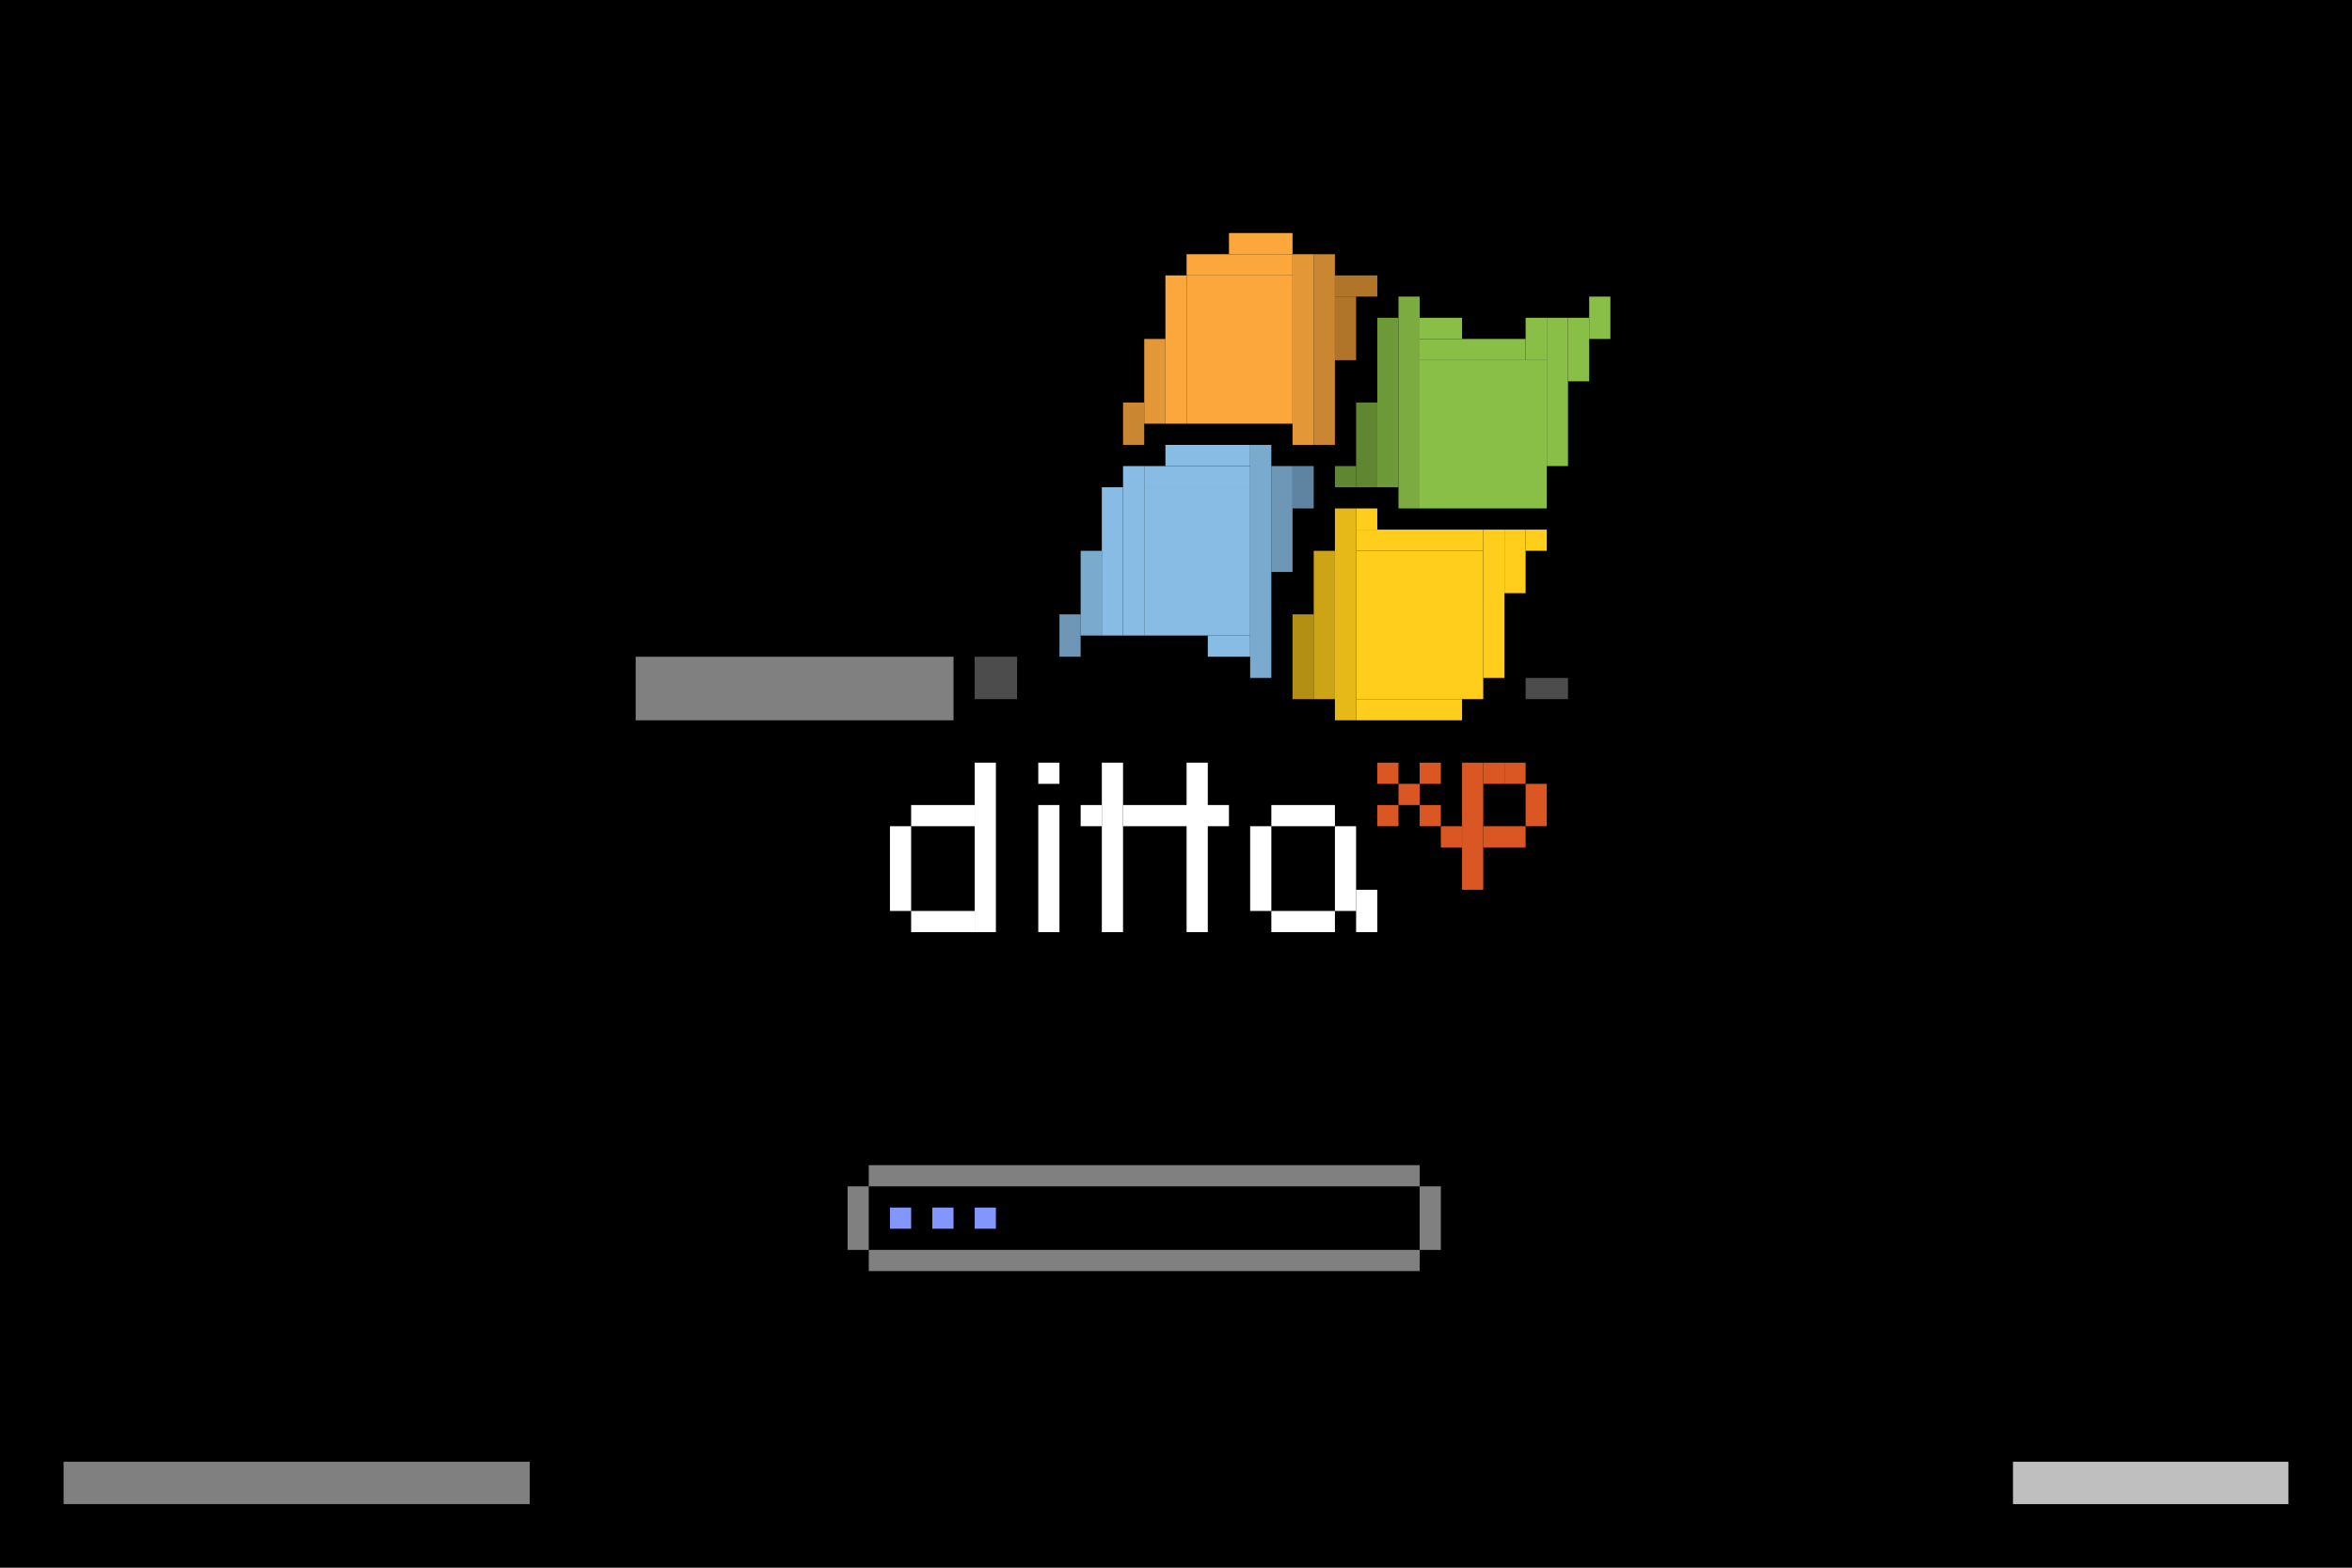
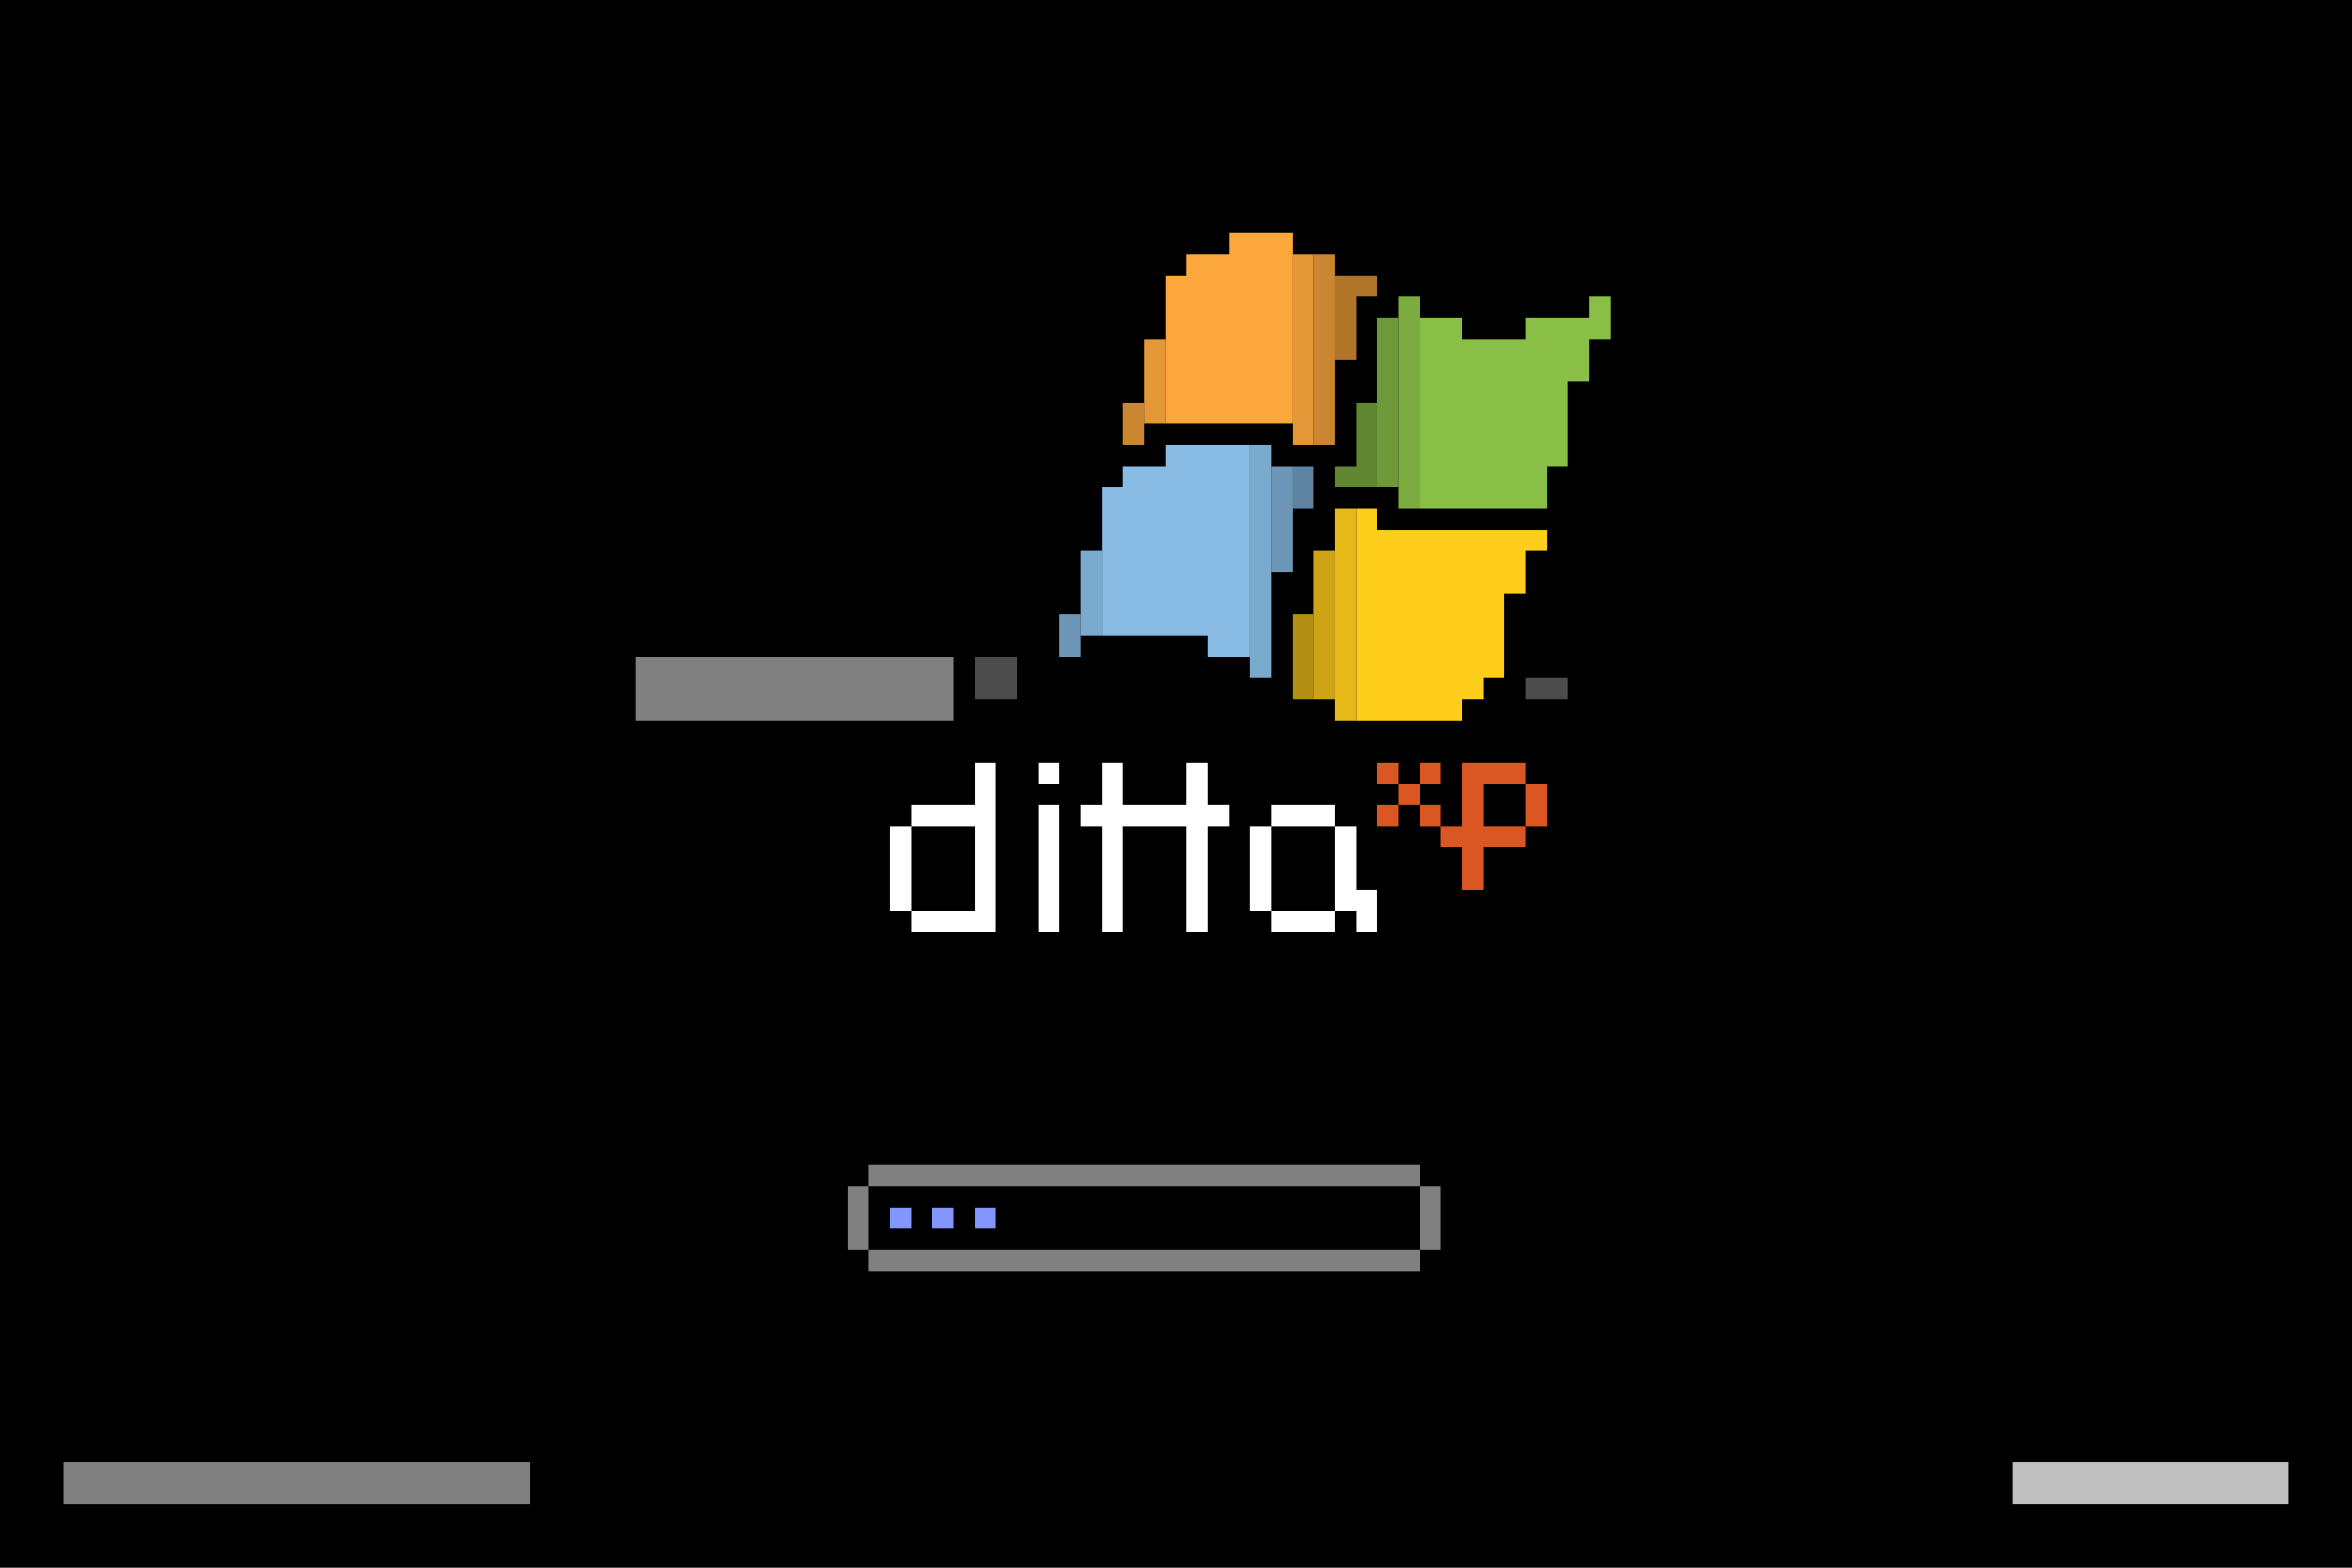
- <svg xmlns="http://www.w3.org/2000/svg" width="111" height="74" viewBox="0 0 111 74" fill="none">
-   <g clip-path="url(#clip0_1753_3345)">
-     <rect width="111" height="74" fill="black" />
-     <rect opacity="0.75" x="95" y="69" width="13" height="2" fill="white" />
-     <rect opacity="0.5" x="3" y="69" width="22" height="2" fill="white" />
-     <rect opacity="0.5" x="41" y="55" width="26" height="1" fill="white" />
-     <rect opacity="0.5" x="67" y="56" width="1" height="3" fill="white" />
-     <rect opacity="0.5" x="40" y="56" width="1" height="3" fill="white" />
-     <rect opacity="0.5" x="41" y="59" width="26" height="1" fill="white" />
-     <rect x="42" y="57" width="1" height="1" fill="#8396FD" />
-     <rect x="44" y="57" width="1" height="1" fill="#8396FD" />
-     <rect x="46" y="57" width="1" height="1" fill="#8396FD" />
-     <rect x="65" y="36" width="1" height="1" fill="#DA5622" />
-     <rect x="66" y="37" width="1" height="1" fill="#DA5622" />
-     <rect x="67" y="38" width="1" height="1" fill="#DA5622" />
-     <rect x="68" y="39" width="1" height="1" fill="#DA5622" />
-     <rect x="70" y="36" width="1" height="1" fill="#DA5622" />
-     <rect x="71" y="36" width="1" height="1" fill="#DA5622" />
-     <rect x="72" y="37" width="1" height="2" fill="#DA5622" />
-     <rect x="70" y="39" width="2" height="1" fill="#DA5622" />
-     <rect x="69" y="36" width="1" height="6" fill="#DA5622" />
-     <rect x="67" y="36" width="1" height="1" fill="#DA5622" />
-     <rect x="65" y="38" width="1" height="1" fill="#DA5622" />
-     <rect x="60" y="38" width="3" height="1" fill="white" />
-     <rect x="60" y="43" width="3" height="1" fill="white" />
-     <rect x="63" y="39" width="1" height="4" fill="white" />
-     <rect x="64" y="42" width="1" height="2" fill="white" />
-     <rect x="59" y="39" width="1" height="4" fill="white" />
-     <rect x="46" y="36" width="1" height="8" fill="white" />
-     <rect x="43" y="38" width="1" height="1" fill="white" />
-     <rect x="43" y="43" width="1" height="1" fill="white" />
-     <rect x="44" y="38" width="2" height="1" fill="white" />
-     <rect x="44" y="43" width="2" height="1" fill="white" />
-     <rect x="42" y="39" width="1" height="4" fill="white" />
-     <rect x="49" y="36" width="1" height="1" fill="white" />
-     <rect x="49" y="38" width="1" height="6" fill="white" />
-     <rect x="53" y="38" width="5" height="1" fill="white" />
-     <rect x="51" y="38" width="1" height="1" fill="white" />
-     <rect x="52" y="36" width="1" height="8" fill="white" />
-     <rect x="56" y="36" width="1" height="8" fill="white" />
-     <rect opacity="0.5" x="30" y="31" width="15" height="3" fill="white" />
-     <rect opacity="0.3" x="46" y="31" width="2" height="2" fill="white" />
-     <rect opacity="0.3" x="72" y="32" width="2" height="1" fill="white" />
-     <rect x="56" y="13" width="5" height="7" fill="#FCA73C" />
-     <rect opacity="0.8" x="62" y="12" width="1" height="9" fill="#FCA73C" />
-     <rect x="55" y="13" width="1" height="7" fill="#FCA73C" />
-     <rect opacity="0.9" x="54" y="16" width="1" height="4" fill="#FCA73C" />
-     <rect x="56" y="12" width="5" height="1" fill="#FCA73C" />
-     <rect x="58" y="11" width="3" height="1" fill="#FCA73C" />
-     <rect opacity="0.7" x="63" y="13" width="2" height="1" fill="#FCA73C" />
-     <rect opacity="0.7" x="63" y="14" width="1" height="3" fill="#FCA73C" />
-     <rect opacity="0.9" x="61" y="12" width="1" height="9" fill="#FCA73C" />
-     <rect opacity="0.8" x="53" y="19" width="1" height="2" fill="#FCA73C" />
-     <rect x="67" y="17" width="6" height="7" fill="#89BF46" />
-     <rect x="73" y="15" width="1" height="7" fill="#89BF46" />
-     <rect x="74" y="15" width="1" height="3" fill="#89BF46" />
-     <rect opacity="0.8" x="65" y="15" width="1" height="8" fill="#89BF46" />
-     <rect opacity="0.7" x="64" y="19" width="1" height="4" fill="#89BF46" />
-     <rect opacity="0.7" x="63" y="22" width="1" height="1" fill="#89BF46" />
-     <rect x="75" y="14" width="1" height="2" fill="#89BF46" />
-     <rect x="72" y="15" width="1" height="2" fill="#89BF46" />
-     <rect x="67" y="16" width="5" height="1" fill="#89BF46" />
-     <rect x="67" y="15" width="2" height="1" fill="#89BF46" />
-     <rect opacity="0.9" x="66" y="14" width="1" height="10" fill="#89BF46" />
-     <rect x="54" y="23" width="5" height="7" fill="#88BCE5" />
-     <rect x="53" y="22" width="1" height="8" fill="#88BCE5" />
-     <rect x="54" y="22" width="5" height="1" fill="#88BCE5" />
-     <rect x="55" y="21" width="4" height="1" fill="#88BCE5" />
-     <rect opacity="0.8" x="60" y="22" width="1" height="5" fill="#88BCE5" />
-     <rect opacity="0.7" x="61" y="22" width="1" height="2" fill="#88BCE5" />
-     <rect x="57" y="30" width="2" height="1" fill="#88BCE5" />
-     <rect x="52" y="23" width="1" height="7" fill="#88BCE5" />
-     <rect opacity="0.9" x="51" y="26" width="1" height="4" fill="#88BCE5" />
-     <rect opacity="0.8" x="50" y="29" width="1" height="2" fill="#88BCE5" />
-     <rect opacity="0.9" x="59" y="21" width="1" height="11" fill="#88BCE5" />
-     <rect x="64" y="26" width="6" height="7" fill="#FFCD1B" />
-     <rect opacity="0.8" x="62" y="26" width="1" height="7" fill="#FFCD1B" />
-     <rect opacity="0.7" x="61" y="29" width="1" height="4" fill="#FFCD1B" />
-     <rect x="64" y="33" width="5" height="1" fill="#FFCD1B" />
-     <rect opacity="0.9" x="63" y="24" width="1" height="10" fill="#FFCD1B" />
-     <rect x="64" y="25" width="6" height="1" fill="#FFCD1B" />
-     <rect x="64" y="24" width="1" height="1" fill="#FFCD1B" />
-     <rect x="70" y="25" width="1" height="7" fill="#FFCD1B" />
-     <rect x="71" y="25" width="1" height="3" fill="#FFCD1B" />
-     <rect x="72" y="25" width="1" height="1" fill="#FFCD1B" />
-   </g>
-   <defs>
-     <clipPath id="clip0_1753_3345">
-       <rect width="111" height="74" fill="white" />
-     </clipPath>
-   </defs>
+ <svg xmlns="http://www.w3.org/2000/svg" width="111" height="74" fill="none" viewBox="0 0 111 74">
+   <path fill="#000" d="M0 0h111v74H0z" />
+   <path fill="#fff" d="M95 69h13v2H95z" opacity=".75" />
+   <path fill="#fff" d="M3 69h22v2H3zM41 55h26v1H41zM67 56h1v3h-1zM40 56h1v3h-1zM41 59h26v1H41z" opacity=".5" />
+   <path fill="#8396fd" d="M42 57h1v1h-1zM44 57h1v1h-1zM46 57h1v1h-1z" />
+   <path fill="#da5622" d="M65 36h1v1h-1zM66 37h1v1h-1zM67 38h1v1h-1zM72 37h1v2h-1zM72 36v1h-2v2h2v1h-2v2h-1v-2h-1v-1h1v-3zM67 36h1v1h-1zM65 38h1v1h-1z" />
+   <path fill="#fff" d="M60 38h3v1h-3zM60 43h3v1h-3zM64 42h1v2h-1v-1h-1v-4h1zM59 39h1v4h-1zM47 44h-4v-1h3v-4h-3v-1h3v-2h1zM42 39h1v4h-1zM49 36h1v1h-1zM49 38h1v6h-1zM53 38h3v-2h1v2h1v1h-1v5h-1v-5h-3v5h-1v-5h-1v-1h1v-2h1z" />
+   <path fill="#fff" d="M30 31h15v3H30z" opacity=".5" />
+   <path fill="#fff" d="M46 31h2v2h-2zM72 32h2v1h-2z" opacity=".3" />
+   <path fill="#fca73c" d="M62 12h1v9h-1z" opacity=".8" />
+   <path fill="#fca73c" d="M54 16h1v4h-1z" opacity=".9" />
+   <path fill="#fca73c" d="M61 20h-6v-7h1v-1h2v-1h3z" />
+   <path fill="#fca73c" d="M63 13h2v1h-2zM63 14h1v3h-1z" opacity=".7" />
+   <path fill="#fca73c" d="M61 12h1v9h-1z" opacity=".9" />
+   <path fill="#fca73c" d="M53 19h1v2h-1z" opacity=".8" />
+   <path fill="#89bf46" d="M65 15h1v8h-1z" opacity=".8" />
+   <path fill="#89bf46" d="M64 19h1v4h-1zM63 22h1v1h-1z" opacity=".7" />
+   <path fill="#89bf46" d="M76 16h-1v2h-1v4h-1v2h-6v-9h2v1h3v-1h3v-1h1z" />
+   <path fill="#89bf46" d="M66 14h1v10h-1z" opacity=".9" />
+   <path fill="#88bce5" d="M60 22h1v5h-1z" opacity=".8" />
+   <path fill="#88bce5" d="M61 22h1v2h-1z" opacity=".7" />
+   <path fill="#88bce5" d="M59 31h-2v-1h-5v-7h1v-1h2v-1h4z" />
+   <path fill="#88bce5" d="M51 26h1v4h-1z" opacity=".9" />
+   <path fill="#88bce5" d="M50 29h1v2h-1z" opacity=".8" />
+   <path fill="#88bce5" d="M59 21h1v11h-1z" opacity=".9" />
+   <path fill="#ffcd1b" d="M62 26h1v7h-1z" opacity=".8" />
+   <path fill="#ffcd1b" d="M61 29h1v4h-1z" opacity=".7" />
+   <path fill="#ffcd1b" d="M63 24h1v10h-1z" opacity=".9" />
+   <path fill="#ffcd1b" d="M65 25h8v1h-1v2h-1v4h-1v1h-1v1h-5V24h1z" />
</svg>
